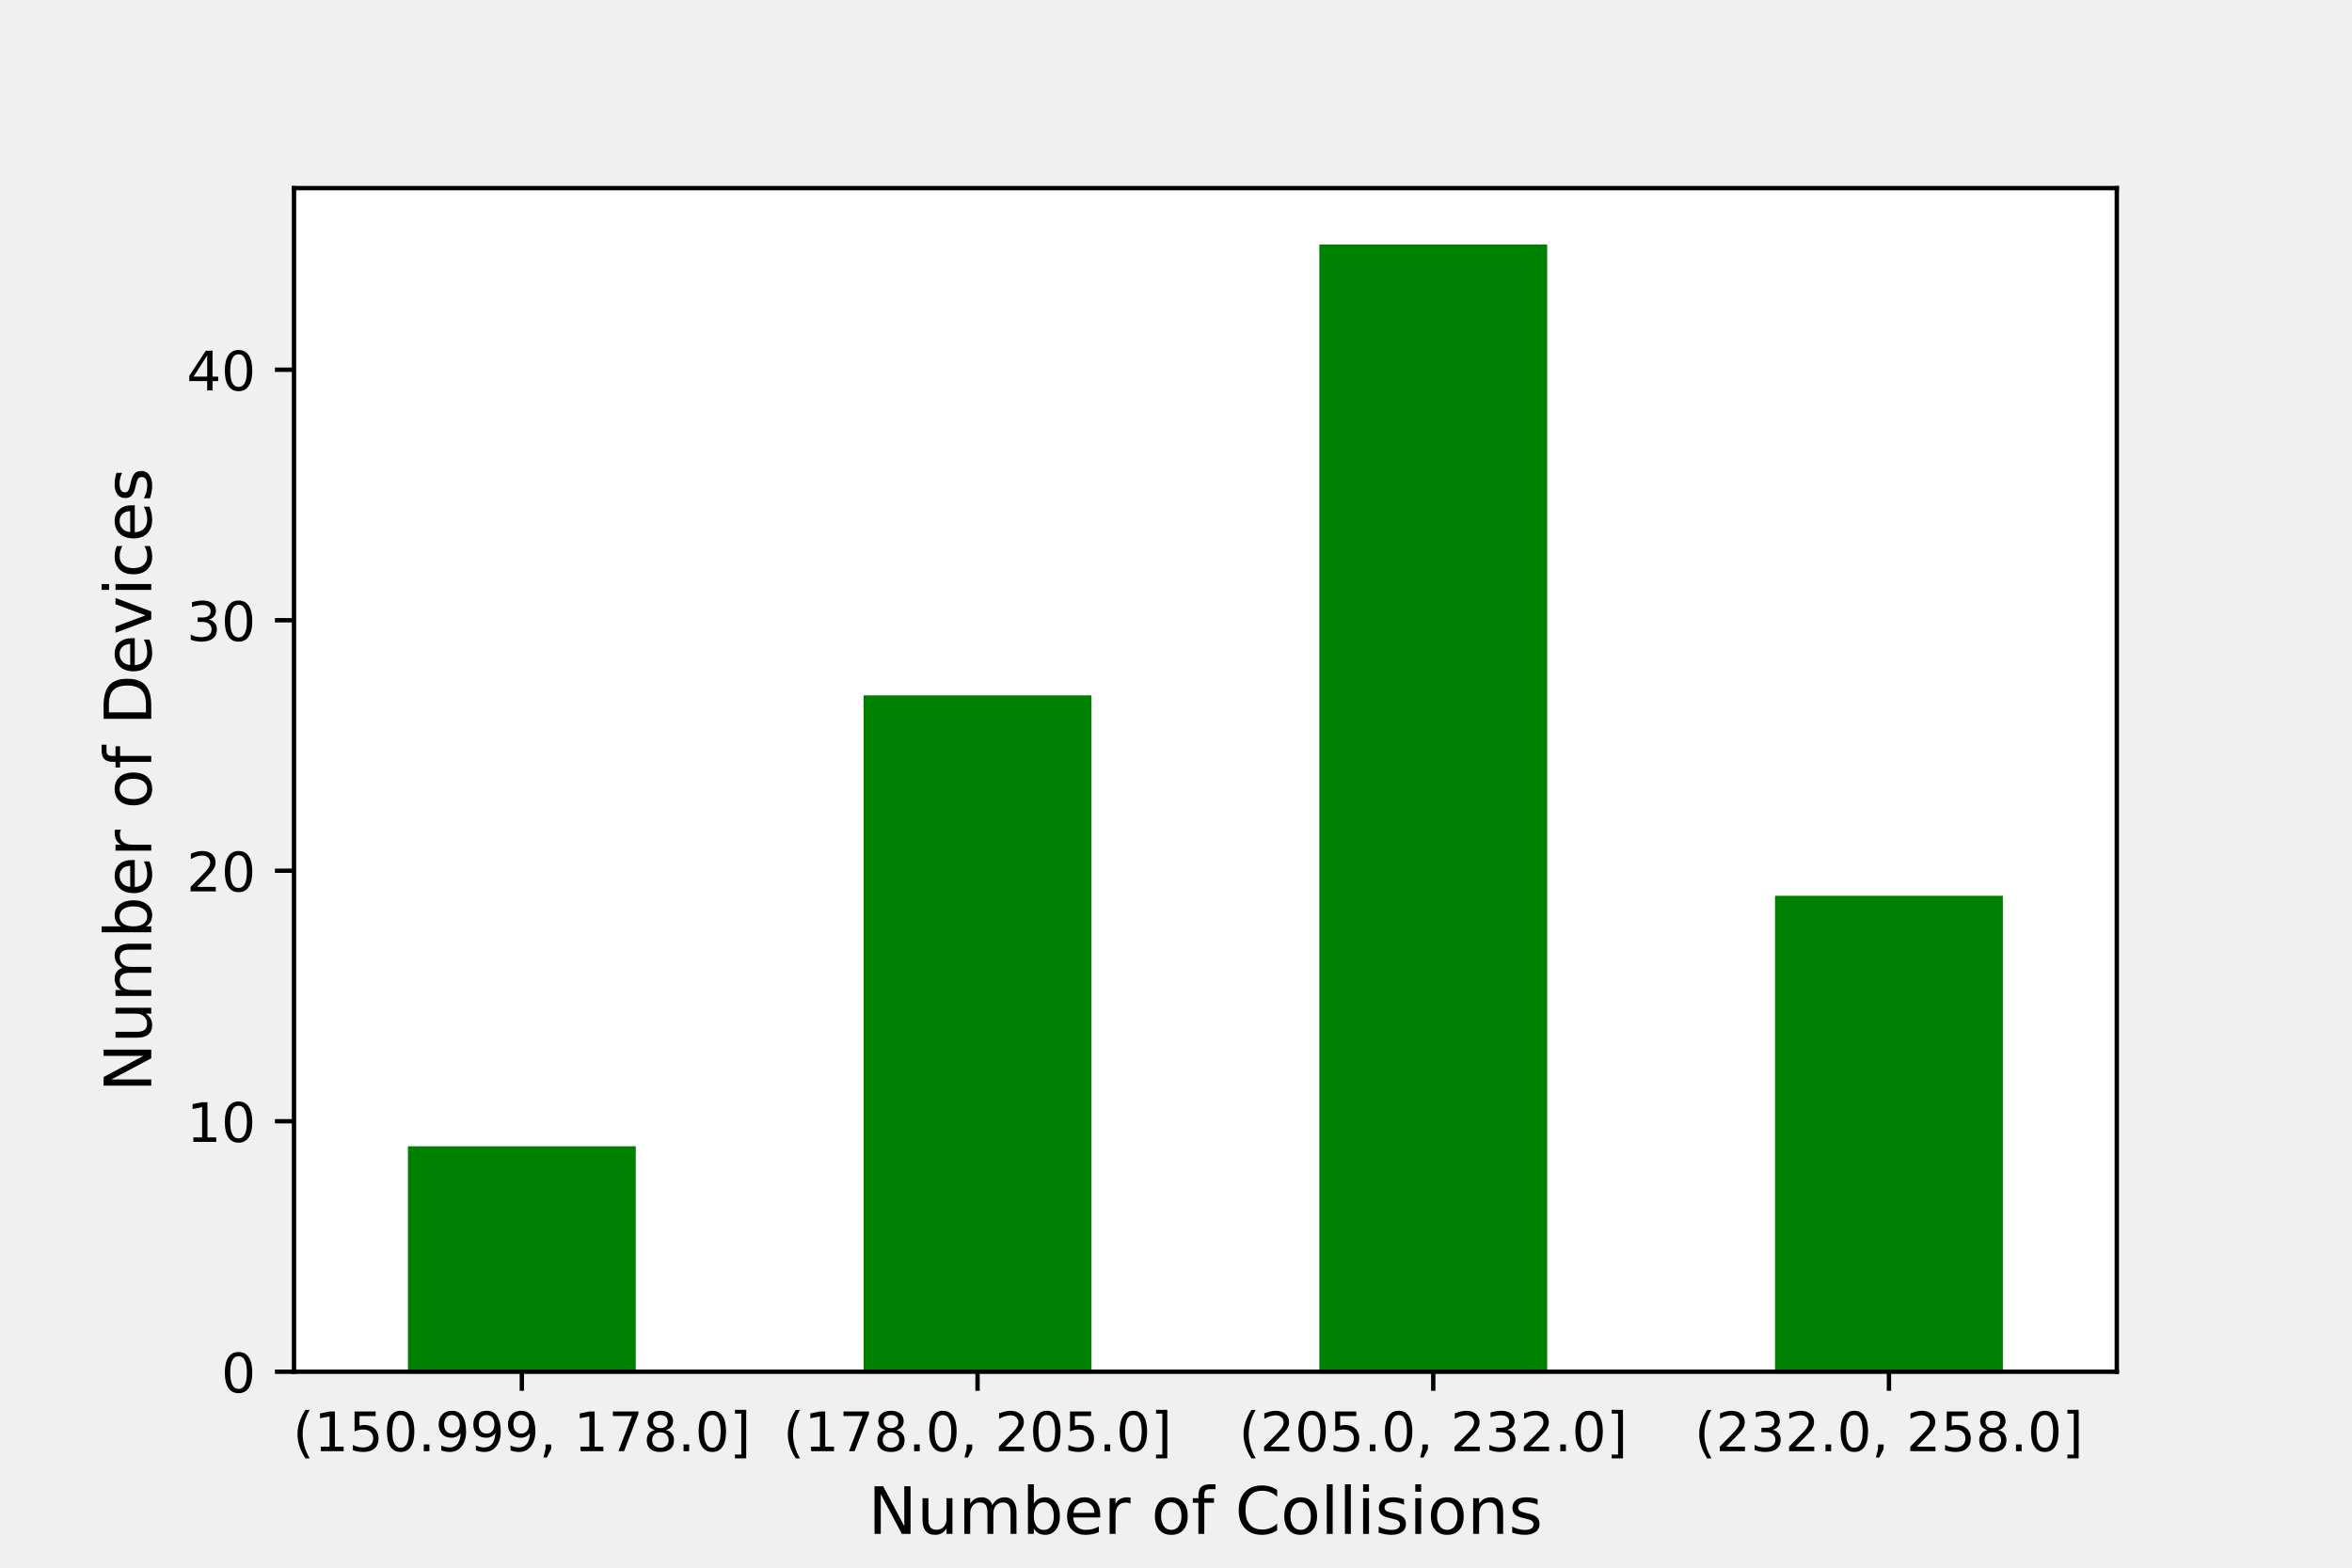
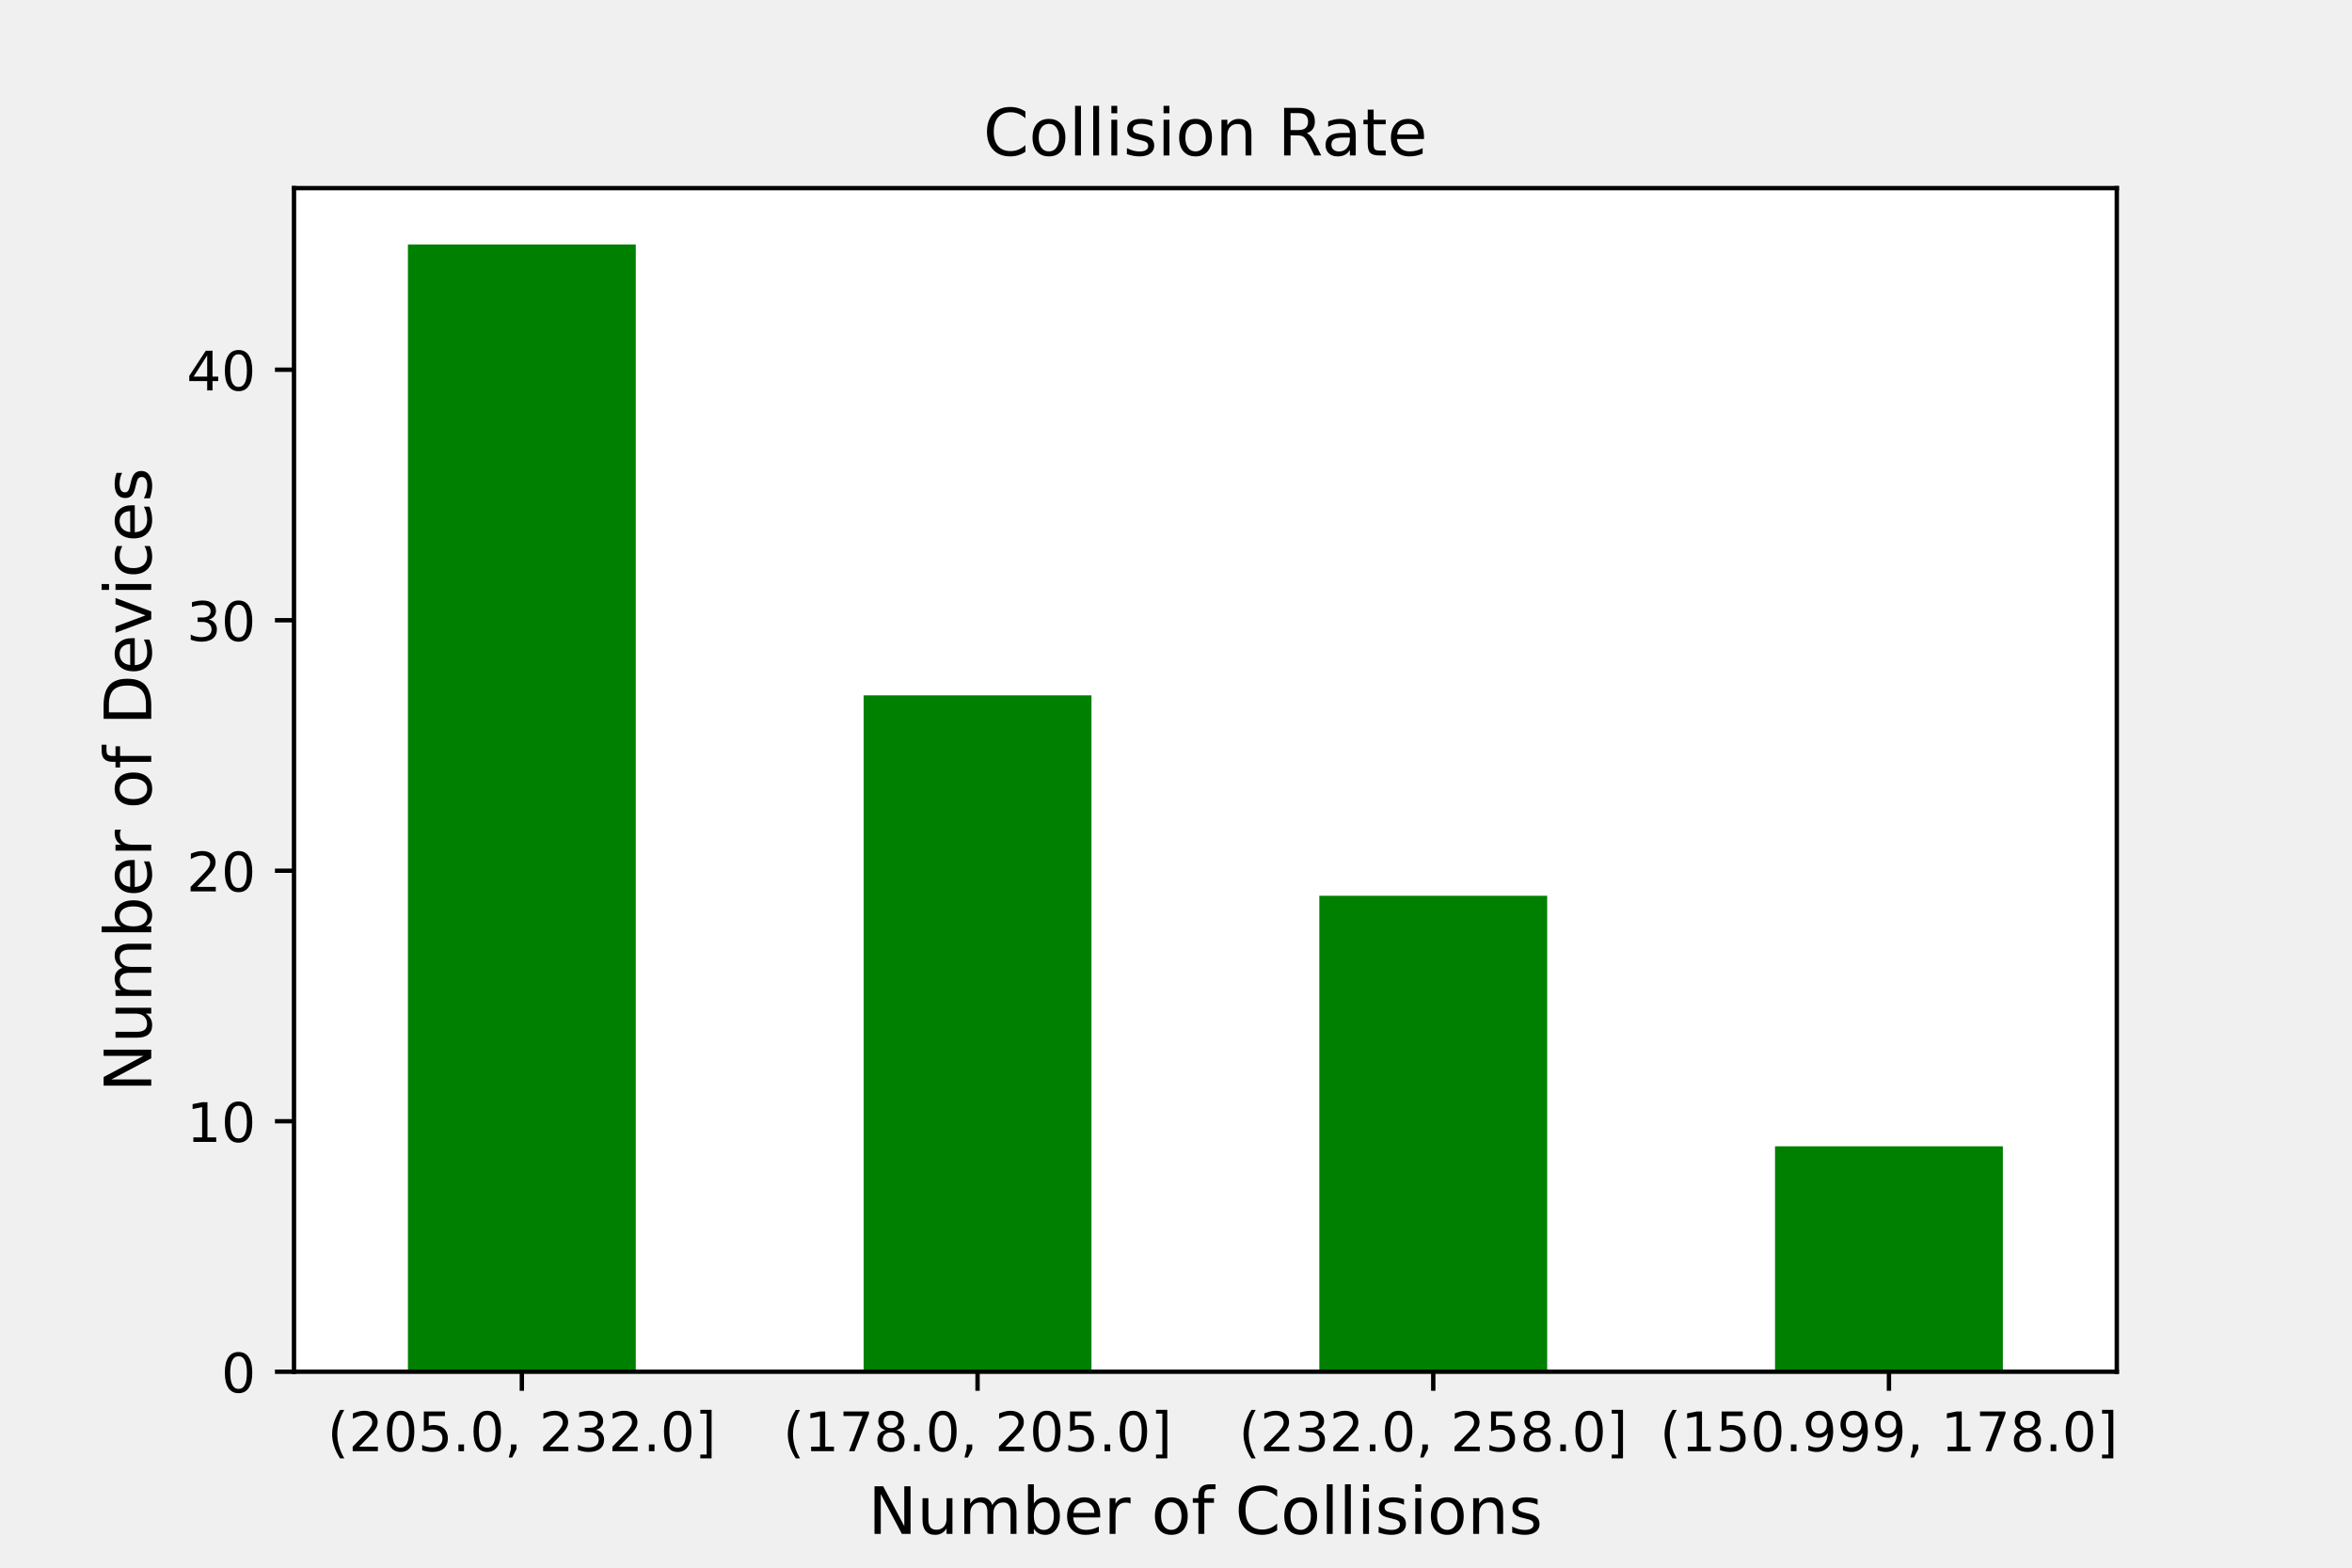
<svg xmlns="http://www.w3.org/2000/svg" xmlns:xlink="http://www.w3.org/1999/xlink" height="288pt" version="1.1" viewBox="0 0 432 288" width="432pt">
  <defs>
    <style type="text/css">*{stroke-linecap:butt;stroke-linejoin:round;}</style>
  </defs>
  <g id="figure_1">
    <g id="patch_1">
      <path d="M 0 288  L 432 288  L 432 0  L 0 0  z " style="fill:none;" />
    </g>
    <g id="axes_1">
      <g id="patch_2">
        <path d="M 54 252  L 388.8 252  L 388.8 34.56  L 54 34.56  z " style="fill:#ffffff;" />
      </g>
      <g id="patch_3">
-         <path clip-path="url(#p76eab56076)" d="M 74.925 252  L 116.775 252  L 116.775 210.583  L 74.925 210.583  z " style="fill:#008000;" />
+         <path clip-path="url(#p4b6edbe714)" d="M 74.925 252  L 116.775 252  L 116.775 44.914  L 74.925 44.914  z " style="fill:#008000;" />
      </g>
      <g id="patch_4">
-         <path clip-path="url(#p76eab56076)" d="M 158.625 252  L 200.475 252  L 200.475 127.749  L 158.625 127.749  z " style="fill:#008000;" />
+         <path clip-path="url(#p4b6edbe714)" d="M 158.625 252  L 200.475 252  L 200.475 127.749  L 158.625 127.749  z " style="fill:#008000;" />
      </g>
      <g id="patch_5">
-         <path clip-path="url(#p76eab56076)" d="M 242.325 252  L 284.175 252  L 284.175 44.914  L 242.325 44.914  z " style="fill:#008000;" />
+         <path clip-path="url(#p4b6edbe714)" d="M 242.325 252  L 284.175 252  L 284.175 164.564  L 242.325 164.564  z " style="fill:#008000;" />
      </g>
      <g id="patch_6">
-         <path clip-path="url(#p76eab56076)" d="M 326.025 252  L 367.875 252  L 367.875 164.564  L 326.025 164.564  z " style="fill:#008000;" />
+         <path clip-path="url(#p4b6edbe714)" d="M 326.025 252  L 367.875 252  L 367.875 210.583  L 326.025 210.583  z " style="fill:#008000;" />
      </g>
      <g id="matplotlib.axis_1">
        <g id="xtick_1">
          <g id="line2d_1">
            <defs>
-               <path d="M 0 0  L 0 3.5  " id="m13c4c9c818" style="stroke:#000000;stroke-width:0.8;" />
+               <path d="M 0 0  L 0 3.5  " id="mbdeeb0a062" style="stroke:#000000;stroke-width:0.8;" />
            </defs>
            <g>
-               <use style="stroke:#000000;stroke-width:0.8;" x="95.85" xlink:href="#m13c4c9c818" y="252" />
+               <use style="stroke:#000000;stroke-width:0.8;" x="95.85" xlink:href="#mbdeeb0a062" y="252" />
            </g>
          </g>
          <g id="text_1">
-             <g transform="translate(53.77969 266.5984)scale(0.1 -0.1)">
+             <g transform="translate(60.14219 266.5984)scale(0.1 -0.1)">
              <defs>
                <path d="M 31 75.875  Q 24.469 64.656 21.281 53.656  Q 18.109 42.672 18.109 31.391  Q 18.109 20.125 21.312 9.062  Q 24.516 -2 31 -13.188  L 23.188 -13.188  Q 15.875 -1.703 12.234 9.375  Q 8.594 20.453 8.594 31.391  Q 8.594 42.281 12.203 53.312  Q 15.828 64.359 23.188 75.875  z " id="DejaVuSans-40" />
-                 <path d="M 12.406 8.297  L 28.516 8.297  L 28.516 63.922  L 10.984 60.406  L 10.984 69.391  L 28.422 72.906  L 38.281 72.906  L 38.281 8.297  L 54.391 8.297  L 54.391 0  L 12.406 0  z " id="DejaVuSans-49" />
+                 <path d="M 19.188 8.297  L 53.609 8.297  L 53.609 0  L 7.328 0  L 7.328 8.297  Q 12.938 14.109 22.625 23.891  Q 32.328 33.688 34.812 36.531  Q 39.547 41.844 41.422 45.531  Q 43.312 49.219 43.312 52.781  Q 43.312 58.594 39.234 62.25  Q 35.156 65.922 28.609 65.922  Q 23.969 65.922 18.812 64.312  Q 13.672 62.703 7.812 59.422  L 7.812 69.391  Q 13.766 71.781 18.938 73  Q 24.125 74.219 28.422 74.219  Q 39.75 74.219 46.484 68.547  Q 53.219 62.891 53.219 53.422  Q 53.219 48.922 51.531 44.891  Q 49.859 40.875 45.406 35.406  Q 44.188 33.984 37.641 27.219  Q 31.109 20.453 19.188 8.297  z " id="DejaVuSans-50" />
+                 <path d="M 31.781 66.406  Q 24.172 66.406 20.328 58.906  Q 16.5 51.422 16.5 36.375  Q 16.5 21.391 20.328 13.891  Q 24.172 6.391 31.781 6.391  Q 39.453 6.391 43.281 13.891  Q 47.125 21.391 47.125 36.375  Q 47.125 51.422 43.281 58.906  Q 39.453 66.406 31.781 66.406  z M 31.781 74.219  Q 44.047 74.219 50.516 64.516  Q 56.984 54.828 56.984 36.375  Q 56.984 17.969 50.516 8.266  Q 44.047 -1.422 31.781 -1.422  Q 19.531 -1.422 13.062 8.266  Q 6.594 17.969 6.594 36.375  Q 6.594 54.828 13.062 64.516  Q 19.531 74.219 31.781 74.219  z " id="DejaVuSans-48" />
                <path d="M 10.797 72.906  L 49.516 72.906  L 49.516 64.594  L 19.828 64.594  L 19.828 46.734  Q 21.969 47.469 24.109 47.828  Q 26.266 48.188 28.422 48.188  Q 40.625 48.188 47.75 41.5  Q 54.891 34.812 54.891 23.391  Q 54.891 11.625 47.562 5.094  Q 40.234 -1.422 26.906 -1.422  Q 22.312 -1.422 17.547 -0.641  Q 12.797 0.141 7.719 1.703  L 7.719 11.625  Q 12.109 9.234 16.797 8.062  Q 21.484 6.891 26.703 6.891  Q 35.156 6.891 40.078 11.328  Q 45.016 15.766 45.016 23.391  Q 45.016 31 40.078 35.438  Q 35.156 39.891 26.703 39.891  Q 22.75 39.891 18.812 39.016  Q 14.891 38.141 10.797 36.281  z " id="DejaVuSans-53" />
-                 <path d="M 31.781 66.406  Q 24.172 66.406 20.328 58.906  Q 16.5 51.422 16.5 36.375  Q 16.5 21.391 20.328 13.891  Q 24.172 6.391 31.781 6.391  Q 39.453 6.391 43.281 13.891  Q 47.125 21.391 47.125 36.375  Q 47.125 51.422 43.281 58.906  Q 39.453 66.406 31.781 66.406  z M 31.781 74.219  Q 44.047 74.219 50.516 64.516  Q 56.984 54.828 56.984 36.375  Q 56.984 17.969 50.516 8.266  Q 44.047 -1.422 31.781 -1.422  Q 19.531 -1.422 13.062 8.266  Q 6.594 17.969 6.594 36.375  Q 6.594 54.828 13.062 64.516  Q 19.531 74.219 31.781 74.219  z " id="DejaVuSans-48" />
                <path d="M 10.688 12.406  L 21 12.406  L 21 0  L 10.688 0  z " id="DejaVuSans-46" />
-                 <path d="M 10.984 1.516  L 10.984 10.5  Q 14.703 8.734 18.5 7.812  Q 22.312 6.891 25.984 6.891  Q 35.75 6.891 40.891 13.453  Q 46.047 20.016 46.781 33.406  Q 43.953 29.203 39.594 26.953  Q 35.25 24.703 29.984 24.703  Q 19.047 24.703 12.672 31.312  Q 6.297 37.938 6.297 49.422  Q 6.297 60.641 12.938 67.422  Q 19.578 74.219 30.609 74.219  Q 43.266 74.219 49.922 64.516  Q 56.594 54.828 56.594 36.375  Q 56.594 19.141 48.406 8.859  Q 40.234 -1.422 26.422 -1.422  Q 22.703 -1.422 18.891 -0.688  Q 15.094 0.047 10.984 1.516  z M 30.609 32.422  Q 37.25 32.422 41.125 36.953  Q 45.016 41.5 45.016 49.422  Q 45.016 57.281 41.125 61.844  Q 37.25 66.406 30.609 66.406  Q 23.969 66.406 20.094 61.844  Q 16.219 57.281 16.219 49.422  Q 16.219 41.5 20.094 36.953  Q 23.969 32.422 30.609 32.422  z " id="DejaVuSans-57" />
                <path d="M 11.719 12.406  L 22.016 12.406  L 22.016 4  L 14.016 -11.625  L 7.719 -11.625  L 11.719 4  z " id="DejaVuSans-44" />
                <path id="DejaVuSans-32" />
+                 <path d="M 40.578 39.312  Q 47.656 37.797 51.625 33  Q 55.609 28.219 55.609 21.188  Q 55.609 10.406 48.188 4.484  Q 40.766 -1.422 27.094 -1.422  Q 22.516 -1.422 17.656 -0.516  Q 12.797 0.391 7.625 2.203  L 7.625 11.719  Q 11.719 9.328 16.594 8.109  Q 21.484 6.891 26.812 6.891  Q 36.078 6.891 40.938 10.547  Q 45.797 14.203 45.797 21.188  Q 45.797 27.641 41.281 31.266  Q 36.766 34.906 28.719 34.906  L 20.219 34.906  L 20.219 43.016  L 29.109 43.016  Q 36.375 43.016 40.234 45.922  Q 44.094 48.828 44.094 54.297  Q 44.094 59.906 40.109 62.906  Q 36.141 65.922 28.719 65.922  Q 24.656 65.922 20.016 65.031  Q 15.375 64.156 9.812 62.312  L 9.812 71.094  Q 15.438 72.656 20.344 73.438  Q 25.25 74.219 29.594 74.219  Q 40.828 74.219 47.359 69.109  Q 53.906 64.016 53.906 55.328  Q 53.906 49.266 50.438 45.094  Q 46.969 40.922 40.578 39.312  z " id="DejaVuSans-51" />
+                 <path d="M 30.422 75.984  L 30.422 -13.188  L 9.719 -13.188  L 9.719 -6.203  L 21.391 -6.203  L 21.391 69  L 9.719 69  L 9.719 75.984  z " id="DejaVuSans-93" />
+               </defs>
+               <use xlink:href="#DejaVuSans-40" />
+               <use x="39.014" xlink:href="#DejaVuSans-50" />
+               <use x="102.637" xlink:href="#DejaVuSans-48" />
+               <use x="166.26" xlink:href="#DejaVuSans-53" />
+               <use x="229.883" xlink:href="#DejaVuSans-46" />
+               <use x="261.67" xlink:href="#DejaVuSans-48" />
+               <use x="325.293" xlink:href="#DejaVuSans-44" />
+               <use x="357.08" xlink:href="#DejaVuSans-32" />
+               <use x="388.867" xlink:href="#DejaVuSans-50" />
+               <use x="452.49" xlink:href="#DejaVuSans-51" />
+               <use x="516.113" xlink:href="#DejaVuSans-50" />
+               <use x="579.736" xlink:href="#DejaVuSans-46" />
+               <use x="611.523" xlink:href="#DejaVuSans-48" />
+               <use x="675.146" xlink:href="#DejaVuSans-93" />
+             </g>
+           </g>
+         </g>
+         <g id="xtick_2">
+           <g id="line2d_2">
+             <g>
+               <use style="stroke:#000000;stroke-width:0.8;" x="179.55" xlink:href="#mbdeeb0a062" y="252" />
+             </g>
+           </g>
+           <g id="text_2">
+             <g transform="translate(143.8422 266.5984)scale(0.1 -0.1)">
+               <defs>
+                 <path d="M 12.406 8.297  L 28.516 8.297  L 28.516 63.922  L 10.984 60.406  L 10.984 69.391  L 28.422 72.906  L 38.281 72.906  L 38.281 8.297  L 54.391 8.297  L 54.391 0  L 12.406 0  z " id="DejaVuSans-49" />
                <path d="M 8.203 72.906  L 55.078 72.906  L 55.078 68.703  L 28.609 0  L 18.312 0  L 43.219 64.594  L 8.203 64.594  z " id="DejaVuSans-55" />
                <path d="M 31.781 34.625  Q 24.75 34.625 20.719 30.859  Q 16.703 27.094 16.703 20.516  Q 16.703 13.922 20.719 10.156  Q 24.75 6.391 31.781 6.391  Q 38.812 6.391 42.859 10.172  Q 46.922 13.969 46.922 20.516  Q 46.922 27.094 42.891 30.859  Q 38.875 34.625 31.781 34.625  z M 21.922 38.812  Q 15.578 40.375 12.031 44.719  Q 8.5 49.078 8.5 55.328  Q 8.5 64.062 14.719 69.141  Q 20.953 74.219 31.781 74.219  Q 42.672 74.219 48.875 69.141  Q 55.078 64.062 55.078 55.328  Q 55.078 49.078 51.531 44.719  Q 48 40.375 41.703 38.812  Q 48.828 37.156 52.797 32.312  Q 56.781 27.484 56.781 20.516  Q 56.781 9.906 50.312 4.234  Q 43.844 -1.422 31.781 -1.422  Q 19.734 -1.422 13.25 4.234  Q 6.781 9.906 6.781 20.516  Q 6.781 27.484 10.781 32.312  Q 14.797 37.156 21.922 38.812  z M 18.312 54.391  Q 18.312 48.734 21.844 45.562  Q 25.391 42.391 31.781 42.391  Q 38.141 42.391 41.719 45.562  Q 45.312 48.734 45.312 54.391  Q 45.312 60.062 41.719 63.234  Q 38.141 66.406 31.781 66.406  Q 25.391 66.406 21.844 63.234  Q 18.312 60.062 18.312 54.391  z " id="DejaVuSans-56" />
-                 <path d="M 30.422 75.984  L 30.422 -13.188  L 9.719 -13.188  L 9.719 -6.203  L 21.391 -6.203  L 21.391 69  L 9.719 69  L 9.719 75.984  z " id="DejaVuSans-93" />
+               </defs>
+               <use xlink:href="#DejaVuSans-40" />
+               <use x="39.014" xlink:href="#DejaVuSans-49" />
+               <use x="102.637" xlink:href="#DejaVuSans-55" />
+               <use x="166.26" xlink:href="#DejaVuSans-56" />
+               <use x="229.883" xlink:href="#DejaVuSans-46" />
+               <use x="261.67" xlink:href="#DejaVuSans-48" />
+               <use x="325.293" xlink:href="#DejaVuSans-44" />
+               <use x="357.08" xlink:href="#DejaVuSans-32" />
+               <use x="388.867" xlink:href="#DejaVuSans-50" />
+               <use x="452.49" xlink:href="#DejaVuSans-48" />
+               <use x="516.113" xlink:href="#DejaVuSans-53" />
+               <use x="579.736" xlink:href="#DejaVuSans-46" />
+               <use x="611.523" xlink:href="#DejaVuSans-48" />
+               <use x="675.146" xlink:href="#DejaVuSans-93" />
+             </g>
+           </g>
+         </g>
+         <g id="xtick_3">
+           <g id="line2d_3">
+             <g>
+               <use style="stroke:#000000;stroke-width:0.8;" x="263.25" xlink:href="#mbdeeb0a062" y="252" />
+             </g>
+           </g>
+           <g id="text_3">
+             <g transform="translate(227.5422 266.5984)scale(0.1 -0.1)">
+               <use xlink:href="#DejaVuSans-40" />
+               <use x="39.014" xlink:href="#DejaVuSans-50" />
+               <use x="102.637" xlink:href="#DejaVuSans-51" />
+               <use x="166.26" xlink:href="#DejaVuSans-50" />
+               <use x="229.883" xlink:href="#DejaVuSans-46" />
+               <use x="261.67" xlink:href="#DejaVuSans-48" />
+               <use x="325.293" xlink:href="#DejaVuSans-44" />
+               <use x="357.08" xlink:href="#DejaVuSans-32" />
+               <use x="388.867" xlink:href="#DejaVuSans-50" />
+               <use x="452.49" xlink:href="#DejaVuSans-53" />
+               <use x="516.113" xlink:href="#DejaVuSans-56" />
+               <use x="579.736" xlink:href="#DejaVuSans-46" />
+               <use x="611.523" xlink:href="#DejaVuSans-48" />
+               <use x="675.146" xlink:href="#DejaVuSans-93" />
+             </g>
+           </g>
+         </g>
+         <g id="xtick_4">
+           <g id="line2d_4">
+             <g>
+               <use style="stroke:#000000;stroke-width:0.8;" x="346.95" xlink:href="#mbdeeb0a062" y="252" />
+             </g>
+           </g>
+           <g id="text_4">
+             <g transform="translate(304.8797 266.5984)scale(0.1 -0.1)">
+               <defs>
+                 <path d="M 10.984 1.516  L 10.984 10.5  Q 14.703 8.734 18.5 7.812  Q 22.312 6.891 25.984 6.891  Q 35.75 6.891 40.891 13.453  Q 46.047 20.016 46.781 33.406  Q 43.953 29.203 39.594 26.953  Q 35.25 24.703 29.984 24.703  Q 19.047 24.703 12.672 31.312  Q 6.297 37.938 6.297 49.422  Q 6.297 60.641 12.938 67.422  Q 19.578 74.219 30.609 74.219  Q 43.266 74.219 49.922 64.516  Q 56.594 54.828 56.594 36.375  Q 56.594 19.141 48.406 8.859  Q 40.234 -1.422 26.422 -1.422  Q 22.703 -1.422 18.891 -0.688  Q 15.094 0.047 10.984 1.516  z M 30.609 32.422  Q 37.25 32.422 41.125 36.953  Q 45.016 41.5 45.016 49.422  Q 45.016 57.281 41.125 61.844  Q 37.25 66.406 30.609 66.406  Q 23.969 66.406 20.094 61.844  Q 16.219 57.281 16.219 49.422  Q 16.219 41.5 20.094 36.953  Q 23.969 32.422 30.609 32.422  z " id="DejaVuSans-57" />
              </defs>
              <use xlink:href="#DejaVuSans-40" />
              <use x="39.014" xlink:href="#DejaVuSans-49" />
              <use x="102.637" xlink:href="#DejaVuSans-53" />
              <use x="166.26" xlink:href="#DejaVuSans-48" />
              <use x="229.883" xlink:href="#DejaVuSans-46" />
              <use x="261.67" xlink:href="#DejaVuSans-57" />
              <use x="325.293" xlink:href="#DejaVuSans-57" />
              <use x="388.916" xlink:href="#DejaVuSans-57" />
              <use x="452.539" xlink:href="#DejaVuSans-44" />
              <use x="484.326" xlink:href="#DejaVuSans-32" />
              <use x="516.113" xlink:href="#DejaVuSans-49" />
              <use x="579.736" xlink:href="#DejaVuSans-55" />
              <use x="643.359" xlink:href="#DejaVuSans-56" />
              <use x="706.982" xlink:href="#DejaVuSans-46" />
              <use x="738.77" xlink:href="#DejaVuSans-48" />
              <use x="802.393" xlink:href="#DejaVuSans-93" />
-             </g>
-           </g>
-         </g>
-         <g id="xtick_2">
-           <g id="line2d_2">
-             <g>
-               <use style="stroke:#000000;stroke-width:0.8;" x="179.55" xlink:href="#m13c4c9c818" y="252" />
-             </g>
-           </g>
-           <g id="text_2">
-             <g transform="translate(143.8422 266.5984)scale(0.1 -0.1)">
-               <defs>
-                 <path d="M 19.188 8.297  L 53.609 8.297  L 53.609 0  L 7.328 0  L 7.328 8.297  Q 12.938 14.109 22.625 23.891  Q 32.328 33.688 34.812 36.531  Q 39.547 41.844 41.422 45.531  Q 43.312 49.219 43.312 52.781  Q 43.312 58.594 39.234 62.25  Q 35.156 65.922 28.609 65.922  Q 23.969 65.922 18.812 64.312  Q 13.672 62.703 7.812 59.422  L 7.812 69.391  Q 13.766 71.781 18.938 73  Q 24.125 74.219 28.422 74.219  Q 39.75 74.219 46.484 68.547  Q 53.219 62.891 53.219 53.422  Q 53.219 48.922 51.531 44.891  Q 49.859 40.875 45.406 35.406  Q 44.188 33.984 37.641 27.219  Q 31.109 20.453 19.188 8.297  z " id="DejaVuSans-50" />
-               </defs>
-               <use xlink:href="#DejaVuSans-40" />
-               <use x="39.014" xlink:href="#DejaVuSans-49" />
-               <use x="102.637" xlink:href="#DejaVuSans-55" />
-               <use x="166.26" xlink:href="#DejaVuSans-56" />
-               <use x="229.883" xlink:href="#DejaVuSans-46" />
-               <use x="261.67" xlink:href="#DejaVuSans-48" />
-               <use x="325.293" xlink:href="#DejaVuSans-44" />
-               <use x="357.08" xlink:href="#DejaVuSans-32" />
-               <use x="388.867" xlink:href="#DejaVuSans-50" />
-               <use x="452.49" xlink:href="#DejaVuSans-48" />
-               <use x="516.113" xlink:href="#DejaVuSans-53" />
-               <use x="579.736" xlink:href="#DejaVuSans-46" />
-               <use x="611.523" xlink:href="#DejaVuSans-48" />
-               <use x="675.146" xlink:href="#DejaVuSans-93" />
-             </g>
-           </g>
-         </g>
-         <g id="xtick_3">
-           <g id="line2d_3">
-             <g>
-               <use style="stroke:#000000;stroke-width:0.8;" x="263.25" xlink:href="#m13c4c9c818" y="252" />
-             </g>
-           </g>
-           <g id="text_3">
-             <g transform="translate(227.5422 266.5984)scale(0.1 -0.1)">
-               <defs>
-                 <path d="M 40.578 39.312  Q 47.656 37.797 51.625 33  Q 55.609 28.219 55.609 21.188  Q 55.609 10.406 48.188 4.484  Q 40.766 -1.422 27.094 -1.422  Q 22.516 -1.422 17.656 -0.516  Q 12.797 0.391 7.625 2.203  L 7.625 11.719  Q 11.719 9.328 16.594 8.109  Q 21.484 6.891 26.812 6.891  Q 36.078 6.891 40.938 10.547  Q 45.797 14.203 45.797 21.188  Q 45.797 27.641 41.281 31.266  Q 36.766 34.906 28.719 34.906  L 20.219 34.906  L 20.219 43.016  L 29.109 43.016  Q 36.375 43.016 40.234 45.922  Q 44.094 48.828 44.094 54.297  Q 44.094 59.906 40.109 62.906  Q 36.141 65.922 28.719 65.922  Q 24.656 65.922 20.016 65.031  Q 15.375 64.156 9.812 62.312  L 9.812 71.094  Q 15.438 72.656 20.344 73.438  Q 25.25 74.219 29.594 74.219  Q 40.828 74.219 47.359 69.109  Q 53.906 64.016 53.906 55.328  Q 53.906 49.266 50.438 45.094  Q 46.969 40.922 40.578 39.312  z " id="DejaVuSans-51" />
-               </defs>
-               <use xlink:href="#DejaVuSans-40" />
-               <use x="39.014" xlink:href="#DejaVuSans-50" />
-               <use x="102.637" xlink:href="#DejaVuSans-48" />
-               <use x="166.26" xlink:href="#DejaVuSans-53" />
-               <use x="229.883" xlink:href="#DejaVuSans-46" />
-               <use x="261.67" xlink:href="#DejaVuSans-48" />
-               <use x="325.293" xlink:href="#DejaVuSans-44" />
-               <use x="357.08" xlink:href="#DejaVuSans-32" />
-               <use x="388.867" xlink:href="#DejaVuSans-50" />
-               <use x="452.49" xlink:href="#DejaVuSans-51" />
-               <use x="516.113" xlink:href="#DejaVuSans-50" />
-               <use x="579.736" xlink:href="#DejaVuSans-46" />
-               <use x="611.523" xlink:href="#DejaVuSans-48" />
-               <use x="675.146" xlink:href="#DejaVuSans-93" />
-             </g>
-           </g>
-         </g>
-         <g id="xtick_4">
-           <g id="line2d_4">
-             <g>
-               <use style="stroke:#000000;stroke-width:0.8;" x="346.95" xlink:href="#m13c4c9c818" y="252" />
-             </g>
-           </g>
-           <g id="text_4">
-             <g transform="translate(311.2422 266.5984)scale(0.1 -0.1)">
-               <use xlink:href="#DejaVuSans-40" />
-               <use x="39.014" xlink:href="#DejaVuSans-50" />
-               <use x="102.637" xlink:href="#DejaVuSans-51" />
-               <use x="166.26" xlink:href="#DejaVuSans-50" />
-               <use x="229.883" xlink:href="#DejaVuSans-46" />
-               <use x="261.67" xlink:href="#DejaVuSans-48" />
-               <use x="325.293" xlink:href="#DejaVuSans-44" />
-               <use x="357.08" xlink:href="#DejaVuSans-32" />
-               <use x="388.867" xlink:href="#DejaVuSans-50" />
-               <use x="452.49" xlink:href="#DejaVuSans-53" />
-               <use x="516.113" xlink:href="#DejaVuSans-56" />
-               <use x="579.736" xlink:href="#DejaVuSans-46" />
-               <use x="611.523" xlink:href="#DejaVuSans-48" />
-               <use x="675.146" xlink:href="#DejaVuSans-93" />
            </g>
          </g>
        </g>
        <g id="text_5">
          <g transform="translate(159.4462 281.7962)scale(0.12 -0.12)">
            <defs>
              <path d="M 9.812 72.906  L 23.094 72.906  L 55.422 11.922  L 55.422 72.906  L 64.984 72.906  L 64.984 0  L 51.703 0  L 19.391 60.984  L 19.391 0  L 9.812 0  z " id="DejaVuSans-78" />
              <path d="M 8.5 21.578  L 8.5 54.688  L 17.484 54.688  L 17.484 21.922  Q 17.484 14.156 20.5 10.266  Q 23.531 6.391 29.594 6.391  Q 36.859 6.391 41.078 11.031  Q 45.312 15.672 45.312 23.688  L 45.312 54.688  L 54.297 54.688  L 54.297 0  L 45.312 0  L 45.312 8.406  Q 42.047 3.422 37.719 1  Q 33.406 -1.422 27.688 -1.422  Q 18.266 -1.422 13.375 4.438  Q 8.5 10.297 8.5 21.578  z M 31.109 56  z " id="DejaVuSans-117" />
              <path d="M 52 44.188  Q 55.375 50.25 60.062 53.125  Q 64.75 56 71.094 56  Q 79.641 56 84.281 50.016  Q 88.922 44.047 88.922 33.016  L 88.922 0  L 79.891 0  L 79.891 32.719  Q 79.891 40.578 77.094 44.375  Q 74.312 48.188 68.609 48.188  Q 61.625 48.188 57.562 43.547  Q 53.516 38.922 53.516 30.906  L 53.516 0  L 44.484 0  L 44.484 32.719  Q 44.484 40.625 41.703 44.406  Q 38.922 48.188 33.109 48.188  Q 26.219 48.188 22.156 43.531  Q 18.109 38.875 18.109 30.906  L 18.109 0  L 9.078 0  L 9.078 54.688  L 18.109 54.688  L 18.109 46.188  Q 21.188 51.219 25.484 53.609  Q 29.781 56 35.688 56  Q 41.656 56 45.828 52.969  Q 50 49.953 52 44.188  z " id="DejaVuSans-109" />
              <path d="M 48.688 27.297  Q 48.688 37.203 44.609 42.844  Q 40.531 48.484 33.406 48.484  Q 26.266 48.484 22.188 42.844  Q 18.109 37.203 18.109 27.297  Q 18.109 17.391 22.188 11.75  Q 26.266 6.109 33.406 6.109  Q 40.531 6.109 44.609 11.75  Q 48.688 17.391 48.688 27.297  z M 18.109 46.391  Q 20.953 51.266 25.266 53.625  Q 29.594 56 35.594 56  Q 45.562 56 51.781 48.094  Q 58.016 40.188 58.016 27.297  Q 58.016 14.406 51.781 6.484  Q 45.562 -1.422 35.594 -1.422  Q 29.594 -1.422 25.266 0.953  Q 20.953 3.328 18.109 8.203  L 18.109 0  L 9.078 0  L 9.078 75.984  L 18.109 75.984  z " id="DejaVuSans-98" />
              <path d="M 56.203 29.594  L 56.203 25.203  L 14.891 25.203  Q 15.484 15.922 20.484 11.062  Q 25.484 6.203 34.422 6.203  Q 39.594 6.203 44.453 7.469  Q 49.312 8.734 54.109 11.281  L 54.109 2.781  Q 49.266 0.734 44.188 -0.344  Q 39.109 -1.422 33.891 -1.422  Q 20.797 -1.422 13.156 6.188  Q 5.516 13.812 5.516 26.812  Q 5.516 40.234 12.766 48.109  Q 20.016 56 32.328 56  Q 43.359 56 49.781 48.891  Q 56.203 41.797 56.203 29.594  z M 47.219 32.234  Q 47.125 39.594 43.094 43.984  Q 39.062 48.391 32.422 48.391  Q 24.906 48.391 20.391 44.141  Q 15.875 39.891 15.188 32.172  z " id="DejaVuSans-101" />
              <path d="M 41.109 46.297  Q 39.594 47.172 37.812 47.578  Q 36.031 48 33.891 48  Q 26.266 48 22.188 43.047  Q 18.109 38.094 18.109 28.812  L 18.109 0  L 9.078 0  L 9.078 54.688  L 18.109 54.688  L 18.109 46.188  Q 20.953 51.172 25.484 53.578  Q 30.031 56 36.531 56  Q 37.453 56 38.578 55.875  Q 39.703 55.766 41.062 55.516  z " id="DejaVuSans-114" />
              <path d="M 30.609 48.391  Q 23.391 48.391 19.188 42.75  Q 14.984 37.109 14.984 27.297  Q 14.984 17.484 19.156 11.844  Q 23.344 6.203 30.609 6.203  Q 37.797 6.203 41.984 11.859  Q 46.188 17.531 46.188 27.297  Q 46.188 37.016 41.984 42.703  Q 37.797 48.391 30.609 48.391  z M 30.609 56  Q 42.328 56 49.016 48.375  Q 55.719 40.766 55.719 27.297  Q 55.719 13.875 49.016 6.219  Q 42.328 -1.422 30.609 -1.422  Q 18.844 -1.422 12.172 6.219  Q 5.516 13.875 5.516 27.297  Q 5.516 40.766 12.172 48.375  Q 18.844 56 30.609 56  z " id="DejaVuSans-111" />
              <path d="M 37.109 75.984  L 37.109 68.5  L 28.516 68.5  Q 23.688 68.5 21.797 66.547  Q 19.922 64.594 19.922 59.516  L 19.922 54.688  L 34.719 54.688  L 34.719 47.703  L 19.922 47.703  L 19.922 0  L 10.891 0  L 10.891 47.703  L 2.297 47.703  L 2.297 54.688  L 10.891 54.688  L 10.891 58.5  Q 10.891 67.625 15.141 71.797  Q 19.391 75.984 28.609 75.984  z " id="DejaVuSans-102" />
              <path d="M 64.406 67.281  L 64.406 56.891  Q 59.422 61.531 53.781 63.812  Q 48.141 66.109 41.797 66.109  Q 29.297 66.109 22.656 58.469  Q 16.016 50.828 16.016 36.375  Q 16.016 21.969 22.656 14.328  Q 29.297 6.688 41.797 6.688  Q 48.141 6.688 53.781 8.984  Q 59.422 11.281 64.406 15.922  L 64.406 5.609  Q 59.234 2.094 53.438 0.328  Q 47.656 -1.422 41.219 -1.422  Q 24.656 -1.422 15.125 8.703  Q 5.609 18.844 5.609 36.375  Q 5.609 53.953 15.125 64.078  Q 24.656 74.219 41.219 74.219  Q 47.75 74.219 53.531 72.484  Q 59.328 70.75 64.406 67.281  z " id="DejaVuSans-67" />
              <path d="M 9.422 75.984  L 18.406 75.984  L 18.406 0  L 9.422 0  z " id="DejaVuSans-108" />
              <path d="M 9.422 54.688  L 18.406 54.688  L 18.406 0  L 9.422 0  z M 9.422 75.984  L 18.406 75.984  L 18.406 64.594  L 9.422 64.594  z " id="DejaVuSans-105" />
              <path d="M 44.281 53.078  L 44.281 44.578  Q 40.484 46.531 36.375 47.5  Q 32.281 48.484 27.875 48.484  Q 21.188 48.484 17.844 46.438  Q 14.5 44.391 14.5 40.281  Q 14.5 37.156 16.891 35.375  Q 19.281 33.594 26.516 31.984  L 29.594 31.297  Q 39.156 29.25 43.188 25.516  Q 47.219 21.781 47.219 15.094  Q 47.219 7.469 41.188 3.016  Q 35.156 -1.422 24.609 -1.422  Q 20.219 -1.422 15.453 -0.562  Q 10.688 0.297 5.422 2  L 5.422 11.281  Q 10.406 8.688 15.234 7.391  Q 20.062 6.109 24.812 6.109  Q 31.156 6.109 34.562 8.281  Q 37.984 10.453 37.984 14.406  Q 37.984 18.062 35.516 20.016  Q 33.062 21.969 24.703 23.781  L 21.578 24.516  Q 13.234 26.266 9.516 29.906  Q 5.812 33.547 5.812 39.891  Q 5.812 47.609 11.281 51.797  Q 16.75 56 26.812 56  Q 31.781 56 36.172 55.266  Q 40.578 54.547 44.281 53.078  z " id="DejaVuSans-115" />
              <path d="M 54.891 33.016  L 54.891 0  L 45.906 0  L 45.906 32.719  Q 45.906 40.484 42.875 44.328  Q 39.844 48.188 33.797 48.188  Q 26.516 48.188 22.312 43.547  Q 18.109 38.922 18.109 30.906  L 18.109 0  L 9.078 0  L 9.078 54.688  L 18.109 54.688  L 18.109 46.188  Q 21.344 51.125 25.703 53.562  Q 30.078 56 35.797 56  Q 45.219 56 50.047 50.172  Q 54.891 44.344 54.891 33.016  z " id="DejaVuSans-110" />
            </defs>
            <use xlink:href="#DejaVuSans-78" />
            <use x="74.805" xlink:href="#DejaVuSans-117" />
            <use x="138.184" xlink:href="#DejaVuSans-109" />
            <use x="235.596" xlink:href="#DejaVuSans-98" />
            <use x="299.072" xlink:href="#DejaVuSans-101" />
            <use x="360.596" xlink:href="#DejaVuSans-114" />
            <use x="401.709" xlink:href="#DejaVuSans-32" />
            <use x="433.496" xlink:href="#DejaVuSans-111" />
            <use x="494.678" xlink:href="#DejaVuSans-102" />
            <use x="529.883" xlink:href="#DejaVuSans-32" />
            <use x="561.67" xlink:href="#DejaVuSans-67" />
            <use x="631.494" xlink:href="#DejaVuSans-111" />
            <use x="692.676" xlink:href="#DejaVuSans-108" />
            <use x="720.459" xlink:href="#DejaVuSans-108" />
            <use x="748.242" xlink:href="#DejaVuSans-105" />
            <use x="776.025" xlink:href="#DejaVuSans-115" />
            <use x="828.125" xlink:href="#DejaVuSans-105" />
            <use x="855.908" xlink:href="#DejaVuSans-111" />
            <use x="917.09" xlink:href="#DejaVuSans-110" />
            <use x="980.469" xlink:href="#DejaVuSans-115" />
          </g>
        </g>
      </g>
      <g id="matplotlib.axis_2">
        <g id="ytick_1">
          <g id="line2d_5">
            <defs>
-               <path d="M 0 0  L -3.5 0  " id="m7915df5808" style="stroke:#000000;stroke-width:0.8;" />
+               <path d="M 0 0  L -3.5 0  " id="mbaad0889e8" style="stroke:#000000;stroke-width:0.8;" />
            </defs>
            <g>
-               <use style="stroke:#000000;stroke-width:0.8;" x="54" xlink:href="#m7915df5808" y="252" />
+               <use style="stroke:#000000;stroke-width:0.8;" x="54" xlink:href="#mbaad0889e8" y="252" />
            </g>
          </g>
          <g id="text_6">
            <g transform="translate(40.6375 255.7992)scale(0.1 -0.1)">
              <use xlink:href="#DejaVuSans-48" />
            </g>
          </g>
        </g>
        <g id="ytick_2">
          <g id="line2d_6">
            <g>
-               <use style="stroke:#000000;stroke-width:0.8;" x="54" xlink:href="#m7915df5808" y="205.981" />
+               <use style="stroke:#000000;stroke-width:0.8;" x="54" xlink:href="#mbaad0889e8" y="205.981" />
            </g>
          </g>
          <g id="text_7">
            <g transform="translate(34.275 209.7802)scale(0.1 -0.1)">
              <use xlink:href="#DejaVuSans-49" />
              <use x="63.623" xlink:href="#DejaVuSans-48" />
            </g>
          </g>
        </g>
        <g id="ytick_3">
          <g id="line2d_7">
            <g>
-               <use style="stroke:#000000;stroke-width:0.8;" x="54" xlink:href="#m7915df5808" y="159.962" />
+               <use style="stroke:#000000;stroke-width:0.8;" x="54" xlink:href="#mbaad0889e8" y="159.962" />
            </g>
          </g>
          <g id="text_8">
            <g transform="translate(34.275 163.7611)scale(0.1 -0.1)">
              <use xlink:href="#DejaVuSans-50" />
              <use x="63.623" xlink:href="#DejaVuSans-48" />
            </g>
          </g>
        </g>
        <g id="ytick_4">
          <g id="line2d_8">
            <g>
-               <use style="stroke:#000000;stroke-width:0.8;" x="54" xlink:href="#m7915df5808" y="113.943" />
+               <use style="stroke:#000000;stroke-width:0.8;" x="54" xlink:href="#mbaad0889e8" y="113.943" />
            </g>
          </g>
          <g id="text_9">
            <g transform="translate(34.275 117.7421)scale(0.1 -0.1)">
              <use xlink:href="#DejaVuSans-51" />
              <use x="63.623" xlink:href="#DejaVuSans-48" />
            </g>
          </g>
        </g>
        <g id="ytick_5">
          <g id="line2d_9">
            <g>
-               <use style="stroke:#000000;stroke-width:0.8;" x="54" xlink:href="#m7915df5808" y="67.924" />
+               <use style="stroke:#000000;stroke-width:0.8;" x="54" xlink:href="#mbaad0889e8" y="67.924" />
            </g>
          </g>
          <g id="text_10">
            <g transform="translate(34.275 71.72303)scale(0.1 -0.1)">
              <defs>
                <path d="M 37.797 64.312  L 12.891 25.391  L 37.797 25.391  z M 35.203 72.906  L 47.609 72.906  L 47.609 25.391  L 58.016 25.391  L 58.016 17.188  L 47.609 17.188  L 47.609 0  L 37.797 0  L 37.797 17.188  L 4.891 17.188  L 4.891 26.703  z " id="DejaVuSans-52" />
              </defs>
              <use xlink:href="#DejaVuSans-52" />
              <use x="63.623" xlink:href="#DejaVuSans-48" />
            </g>
          </g>
        </g>
        <g id="text_11">
          <g transform="translate(27.77938 200.6269)rotate(-90)scale(0.12 -0.12)">
            <defs>
              <path d="M 19.672 64.797  L 19.672 8.109  L 31.594 8.109  Q 46.688 8.109 53.688 14.938  Q 60.688 21.781 60.688 36.531  Q 60.688 51.172 53.688 57.984  Q 46.688 64.797 31.594 64.797  z M 9.812 72.906  L 30.078 72.906  Q 51.266 72.906 61.172 64.094  Q 71.094 55.281 71.094 36.531  Q 71.094 17.672 61.125 8.828  Q 51.172 0 30.078 0  L 9.812 0  z " id="DejaVuSans-68" />
              <path d="M 2.984 54.688  L 12.5 54.688  L 29.594 8.797  L 46.688 54.688  L 56.203 54.688  L 35.688 0  L 23.484 0  z " id="DejaVuSans-118" />
              <path d="M 48.781 52.594  L 48.781 44.188  Q 44.969 46.297 41.141 47.344  Q 37.312 48.391 33.406 48.391  Q 24.656 48.391 19.812 42.844  Q 14.984 37.312 14.984 27.297  Q 14.984 17.281 19.812 11.734  Q 24.656 6.203 33.406 6.203  Q 37.312 6.203 41.141 7.25  Q 44.969 8.297 48.781 10.406  L 48.781 2.094  Q 45.016 0.344 40.984 -0.531  Q 36.969 -1.422 32.422 -1.422  Q 20.062 -1.422 12.781 6.344  Q 5.516 14.109 5.516 27.297  Q 5.516 40.672 12.859 48.328  Q 20.219 56 33.016 56  Q 37.156 56 41.109 55.141  Q 45.062 54.297 48.781 52.594  z " id="DejaVuSans-99" />
            </defs>
            <use xlink:href="#DejaVuSans-78" />
            <use x="74.805" xlink:href="#DejaVuSans-117" />
            <use x="138.184" xlink:href="#DejaVuSans-109" />
            <use x="235.596" xlink:href="#DejaVuSans-98" />
            <use x="299.072" xlink:href="#DejaVuSans-101" />
            <use x="360.596" xlink:href="#DejaVuSans-114" />
            <use x="401.709" xlink:href="#DejaVuSans-32" />
            <use x="433.496" xlink:href="#DejaVuSans-111" />
            <use x="494.678" xlink:href="#DejaVuSans-102" />
            <use x="529.883" xlink:href="#DejaVuSans-32" />
            <use x="561.67" xlink:href="#DejaVuSans-68" />
            <use x="638.672" xlink:href="#DejaVuSans-101" />
            <use x="700.195" xlink:href="#DejaVuSans-118" />
            <use x="759.375" xlink:href="#DejaVuSans-105" />
            <use x="787.158" xlink:href="#DejaVuSans-99" />
            <use x="842.139" xlink:href="#DejaVuSans-101" />
            <use x="903.662" xlink:href="#DejaVuSans-115" />
          </g>
        </g>
      </g>
      <g id="patch_7">
        <path d="M 54 252  L 54 34.56  " style="fill:none;stroke:#000000;stroke-linecap:square;stroke-linejoin:miter;stroke-width:0.8;" />
      </g>
      <g id="patch_8">
        <path d="M 388.8 252  L 388.8 34.56  " style="fill:none;stroke:#000000;stroke-linecap:square;stroke-linejoin:miter;stroke-width:0.8;" />
      </g>
      <g id="patch_9">
        <path d="M 54 252  L 388.8 252  " style="fill:none;stroke:#000000;stroke-linecap:square;stroke-linejoin:miter;stroke-width:0.8;" />
      </g>
      <g id="patch_10">
        <path d="M 54 34.56  L 388.8 34.56  " style="fill:none;stroke:#000000;stroke-linecap:square;stroke-linejoin:miter;stroke-width:0.8;" />
      </g>
+       <g id="text_12">
+         <g transform="translate(180.6103 28.56)scale(0.12 -0.12)">
+           <defs>
+             <path d="M 44.391 34.188  Q 47.562 33.109 50.562 29.594  Q 53.562 26.078 56.594 19.922  L 66.609 0  L 56 0  L 46.688 18.703  Q 43.062 26.031 39.672 28.422  Q 36.281 30.812 30.422 30.812  L 19.672 30.812  L 19.672 0  L 9.812 0  L 9.812 72.906  L 32.078 72.906  Q 44.578 72.906 50.734 67.672  Q 56.891 62.453 56.891 51.906  Q 56.891 45.016 53.688 40.469  Q 50.484 35.938 44.391 34.188  z M 19.672 64.797  L 19.672 38.922  L 32.078 38.922  Q 39.203 38.922 42.844 42.219  Q 46.484 45.516 46.484 51.906  Q 46.484 58.297 42.844 61.547  Q 39.203 64.797 32.078 64.797  z " id="DejaVuSans-82" />
+             <path d="M 34.281 27.484  Q 23.391 27.484 19.188 25  Q 14.984 22.516 14.984 16.5  Q 14.984 11.719 18.141 8.906  Q 21.297 6.109 26.703 6.109  Q 34.188 6.109 38.703 11.406  Q 43.219 16.703 43.219 25.484  L 43.219 27.484  z M 52.203 31.203  L 52.203 0  L 43.219 0  L 43.219 8.297  Q 40.141 3.328 35.547 0.953  Q 30.953 -1.422 24.312 -1.422  Q 15.922 -1.422 10.953 3.297  Q 6 8.016 6 15.922  Q 6 25.141 12.172 29.828  Q 18.359 34.516 30.609 34.516  L 43.219 34.516  L 43.219 35.406  Q 43.219 41.609 39.141 45  Q 35.062 48.391 27.688 48.391  Q 23 48.391 18.547 47.266  Q 14.109 46.141 10.016 43.891  L 10.016 52.203  Q 14.938 54.109 19.578 55.047  Q 24.219 56 28.609 56  Q 40.484 56 46.344 49.844  Q 52.203 43.703 52.203 31.203  z " id="DejaVuSans-97" />
+             <path d="M 18.312 70.219  L 18.312 54.688  L 36.812 54.688  L 36.812 47.703  L 18.312 47.703  L 18.312 18.016  Q 18.312 11.328 20.141 9.422  Q 21.969 7.516 27.594 7.516  L 36.812 7.516  L 36.812 0  L 27.594 0  Q 17.188 0 13.234 3.875  Q 9.281 7.766 9.281 18.016  L 9.281 47.703  L 2.688 47.703  L 2.688 54.688  L 9.281 54.688  L 9.281 70.219  z " id="DejaVuSans-116" />
+           </defs>
+           <use xlink:href="#DejaVuSans-67" />
+           <use x="69.824" xlink:href="#DejaVuSans-111" />
+           <use x="131.006" xlink:href="#DejaVuSans-108" />
+           <use x="158.789" xlink:href="#DejaVuSans-108" />
+           <use x="186.572" xlink:href="#DejaVuSans-105" />
+           <use x="214.355" xlink:href="#DejaVuSans-115" />
+           <use x="266.455" xlink:href="#DejaVuSans-105" />
+           <use x="294.238" xlink:href="#DejaVuSans-111" />
+           <use x="355.42" xlink:href="#DejaVuSans-110" />
+           <use x="418.799" xlink:href="#DejaVuSans-32" />
+           <use x="450.586" xlink:href="#DejaVuSans-82" />
+           <use x="517.818" xlink:href="#DejaVuSans-97" />
+           <use x="579.098" xlink:href="#DejaVuSans-116" />
+           <use x="618.307" xlink:href="#DejaVuSans-101" />
+         </g>
+       </g>
    </g>
  </g>
  <defs>
-     <clipPath id="p76eab56076">
+     <clipPath id="p4b6edbe714">
      <rect height="217.44" width="334.8" x="54" y="34.56" />
    </clipPath>
  </defs>
</svg>
